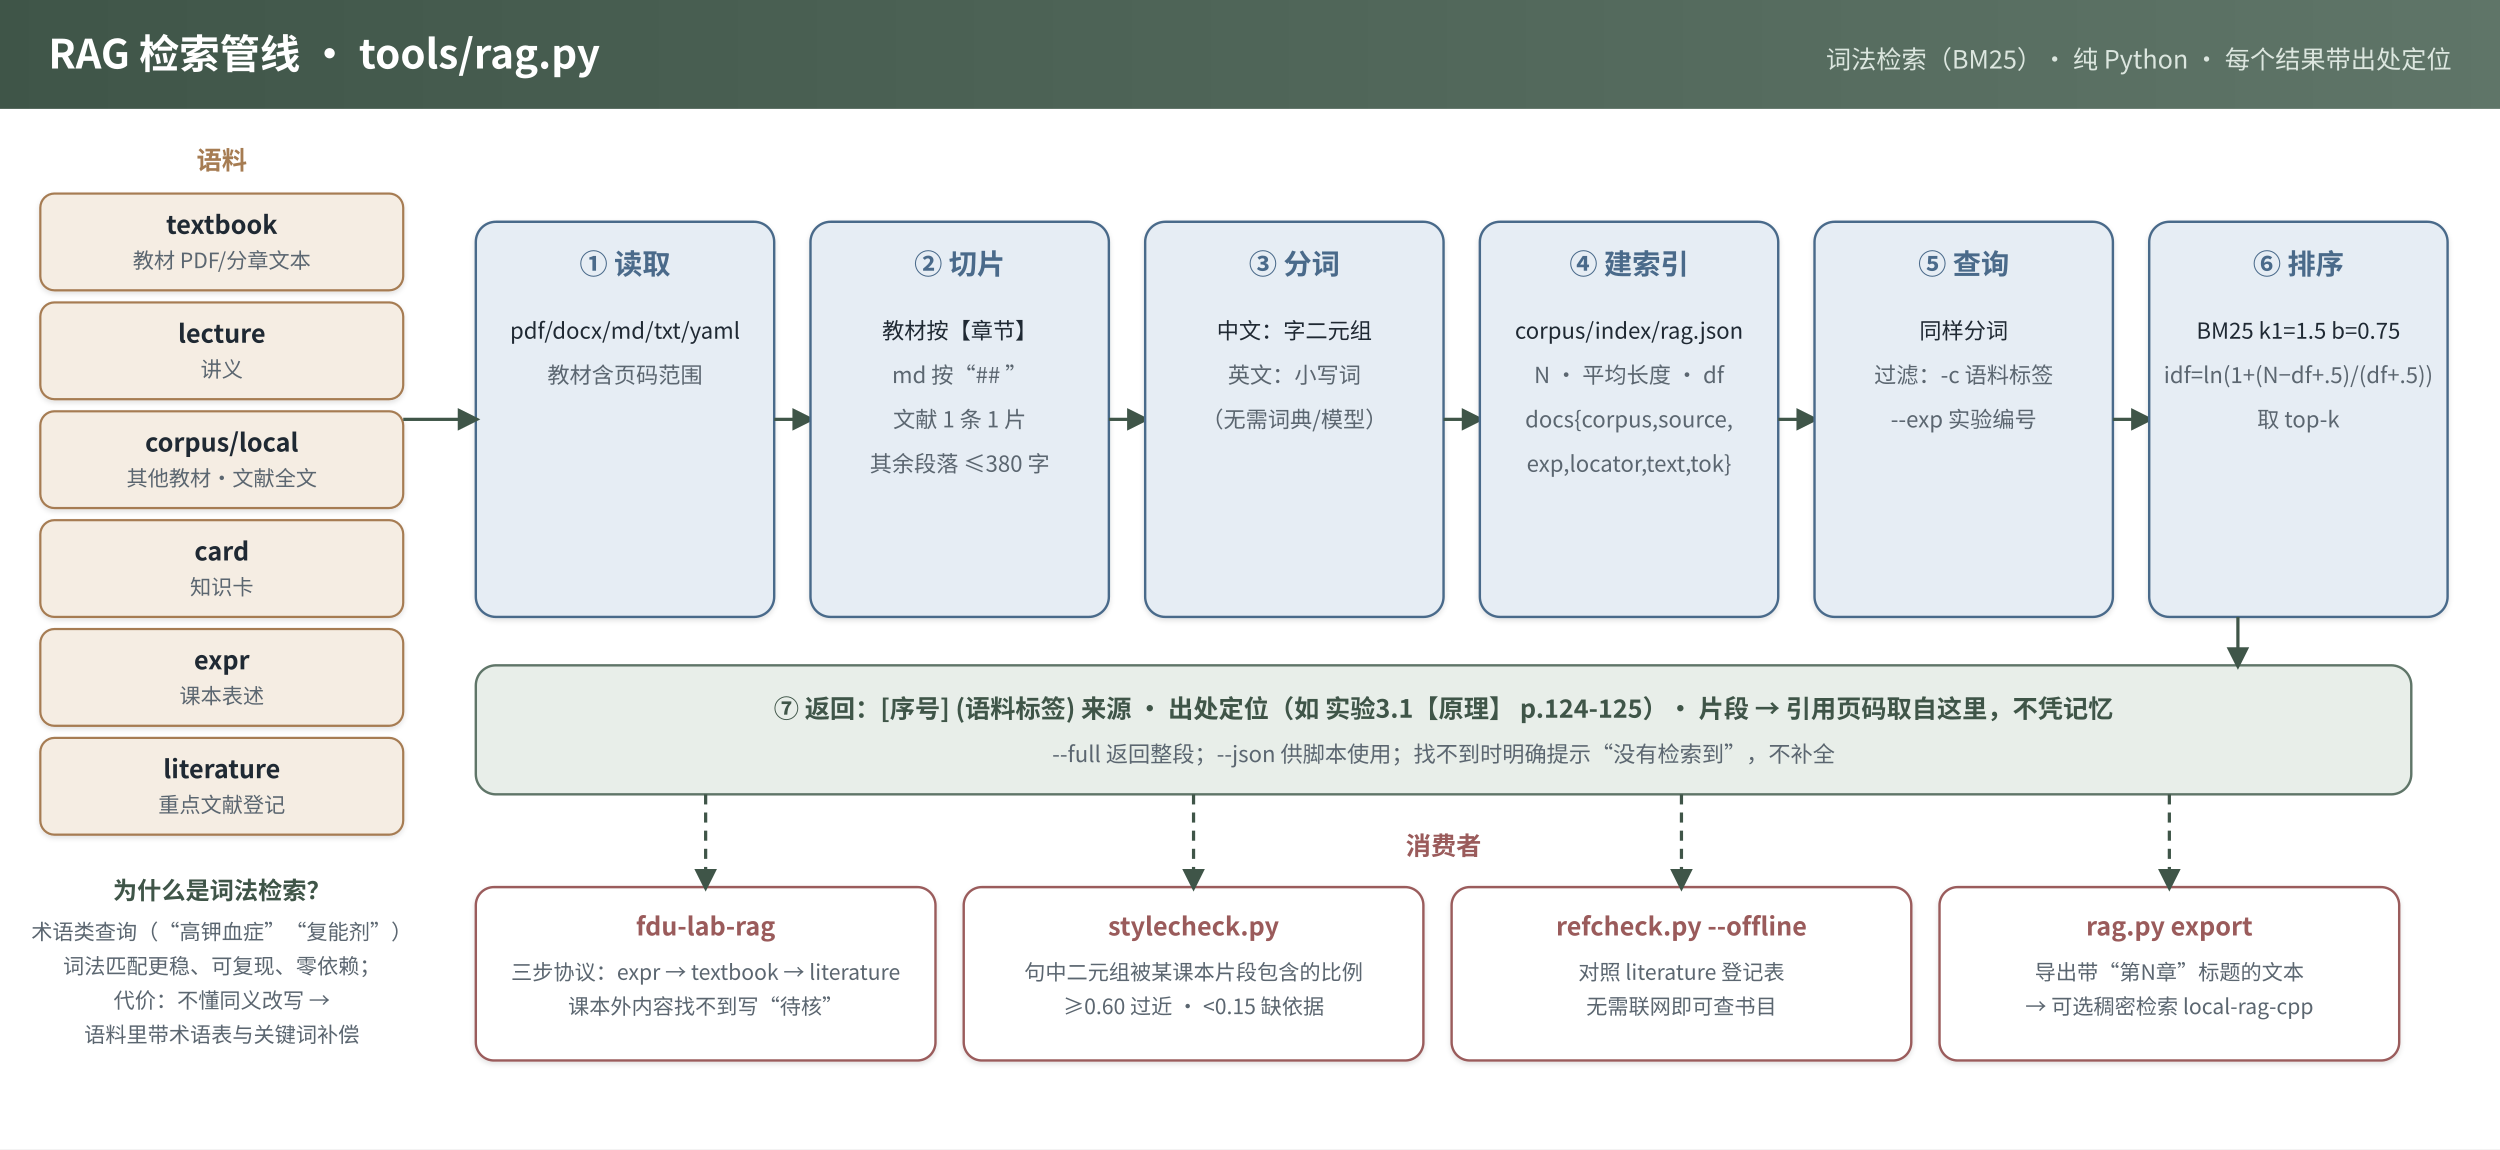
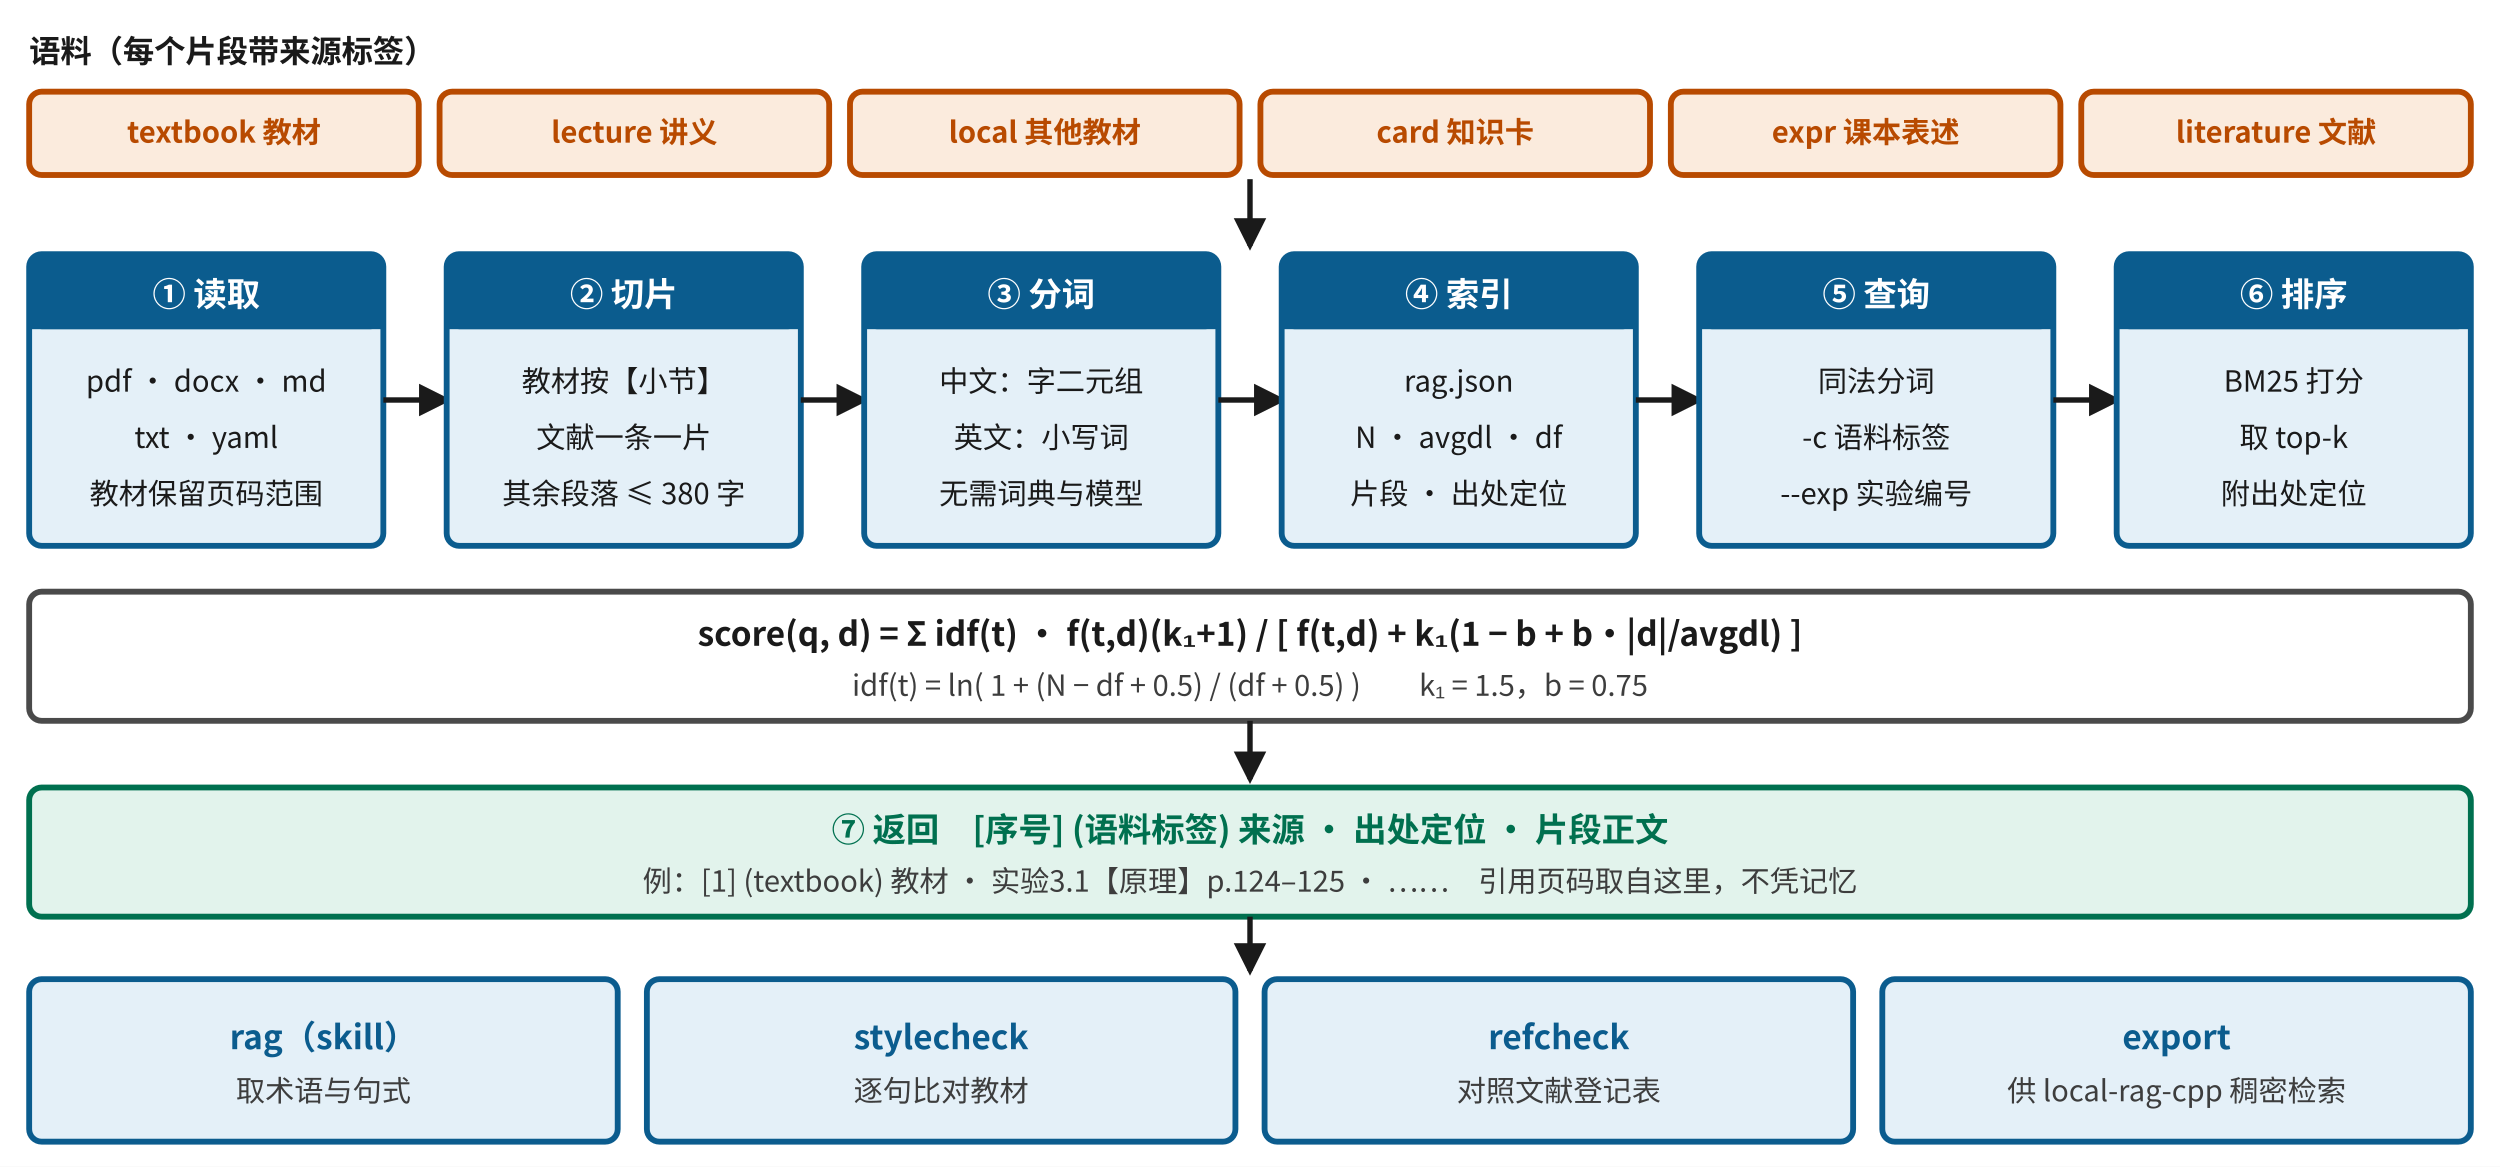
- <svg xmlns="http://www.w3.org/2000/svg" viewBox="0 0 1240 570" font-family="'Noto Sans CJK SC','PingFang SC','Microsoft YaHei',sans-serif">
+ <svg xmlns="http://www.w3.org/2000/svg" viewBox="0 0 1200 560" font-family="'Noto Sans CJK SC','Source Han Sans SC','PingFang SC','Microsoft YaHei',Arial,sans-serif">
  <defs>
-     <marker id="ar" viewBox="0 0 10 10" refX="8" refY="5" markerWidth="7" markerHeight="7" orient="auto">
-       <path d="M0 0L10 5L0 10z" fill="#3F5548" />
+     <marker id="ar" viewBox="0 0 10 10" refX="8.5" refY="5" markerWidth="6" markerHeight="6" orient="auto-start-reverse">
+       <path d="M0 0L10 5L0 10z" fill="#1A1A1A" />
    </marker>
-     <filter id="sh" x="-5%" y="-5%" width="110%" height="120%">
-       <feDropShadow dx="0" dy="1.2" stdDeviation="1.2" flood-color="#000" flood-opacity="0.12" />
-     </filter>
-     <linearGradient id="hd" x1="0" x2="1">
-       <stop offset="0" stop-color="#3F5548" />
-       <stop offset="1" stop-color="#5F7568" />
-     </linearGradient>
  </defs>
-   <rect x="0" y="0" width="1240" height="570" rx="0" fill="#FFFFFF" stroke="#FFFFFF" stroke-width="0" />
-   <rect x="0" y="0" width="1240" height="54" rx="0" fill="url(#hd)" stroke="none" stroke-width="0" />
-   <text x="24" y="34" font-size="20" fill="#fff" font-weight="700" text-anchor="start">RAG 检索管线 · tools/rag.py</text>
-   <text x="1216" y="34" font-size="12.5" fill="#DCE6DF" font-weight="400" text-anchor="end">词法检索（BM25）· 纯 Python · 每个结果带出处定位</text>
-   <text x="110" y="84" font-size="12.5" fill="#A67C52" font-weight="700" text-anchor="middle">语料</text>
-   <rect x="20" y="96" width="180" height="48" rx="7" fill="#F5EDE3" stroke="#A67C52" stroke-width="1.1" filter="url(#sh)" />
-   <text x="110.0" y="116" font-size="12.5" fill="#1F2933" font-weight="700" text-anchor="middle">textbook</text>
-   <text x="110.0" y="133" font-size="10.5" fill="#5B6670" font-weight="400" text-anchor="middle">教材 PDF/分章文本</text>
-   <rect x="20" y="150" width="180" height="48" rx="7" fill="#F5EDE3" stroke="#A67C52" stroke-width="1.1" filter="url(#sh)" />
-   <text x="110.0" y="170" font-size="12.5" fill="#1F2933" font-weight="700" text-anchor="middle">lecture</text>
-   <text x="110.0" y="187" font-size="10.5" fill="#5B6670" font-weight="400" text-anchor="middle">讲义</text>
-   <rect x="20" y="204" width="180" height="48" rx="7" fill="#F5EDE3" stroke="#A67C52" stroke-width="1.1" filter="url(#sh)" />
-   <text x="110.0" y="224" font-size="12.5" fill="#1F2933" font-weight="700" text-anchor="middle">corpus/local</text>
-   <text x="110.0" y="241" font-size="10.5" fill="#5B6670" font-weight="400" text-anchor="middle">其他教材·文献全文</text>
-   <rect x="20" y="258" width="180" height="48" rx="7" fill="#F5EDE3" stroke="#A67C52" stroke-width="1.1" filter="url(#sh)" />
-   <text x="110.0" y="278" font-size="12.5" fill="#1F2933" font-weight="700" text-anchor="middle">card</text>
-   <text x="110.0" y="295" font-size="10.5" fill="#5B6670" font-weight="400" text-anchor="middle">知识卡</text>
-   <rect x="20" y="312" width="180" height="48" rx="7" fill="#F5EDE3" stroke="#A67C52" stroke-width="1.1" filter="url(#sh)" />
-   <text x="110.0" y="332" font-size="12.5" fill="#1F2933" font-weight="700" text-anchor="middle">expr</text>
-   <text x="110.0" y="349" font-size="10.5" fill="#5B6670" font-weight="400" text-anchor="middle">课本表述</text>
-   <rect x="20" y="366" width="180" height="48" rx="7" fill="#F5EDE3" stroke="#A67C52" stroke-width="1.1" filter="url(#sh)" />
-   <text x="110.0" y="386" font-size="12.5" fill="#1F2933" font-weight="700" text-anchor="middle">literature</text>
-   <text x="110.0" y="403" font-size="10.5" fill="#5B6670" font-weight="400" text-anchor="middle">重点文献登记</text>
-   <rect x="236" y="110" width="148" height="196" rx="10" fill="#E6EDF4" stroke="#4A6A8A" stroke-width="1.2" filter="url(#sh)" />
-   <text x="310" y="136" font-size="14" fill="#4A6A8A" font-weight="700" text-anchor="middle">① 读取</text>
-   <text x="310" y="168" font-size="11" fill="#1F2933" font-weight="400" text-anchor="middle">pdf/docx/md/txt/yaml</text>
-   <text x="310" y="190" font-size="11" fill="#5B6670" font-weight="400" text-anchor="middle">教材含页码范围</text>
-   <line x1="384" y1="208" x2="402" y2="208" stroke="#3F5548" stroke-width="1.6" marker-end="url(#ar)" />
-   <rect x="402" y="110" width="148" height="196" rx="10" fill="#E6EDF4" stroke="#4A6A8A" stroke-width="1.2" filter="url(#sh)" />
-   <text x="476" y="136" font-size="14" fill="#4A6A8A" font-weight="700" text-anchor="middle">② 切片</text>
-   <text x="476" y="168" font-size="11" fill="#1F2933" font-weight="400" text-anchor="middle">教材按【章节】</text>
-   <text x="476" y="190" font-size="11" fill="#5B6670" font-weight="400" text-anchor="middle">md 按“## ”</text>
-   <text x="476" y="212" font-size="11" fill="#5B6670" font-weight="400" text-anchor="middle">文献 1 条 1 片</text>
-   <text x="476" y="234" font-size="11" fill="#5B6670" font-weight="400" text-anchor="middle">其余段落 ≤380 字</text>
-   <line x1="550" y1="208" x2="568" y2="208" stroke="#3F5548" stroke-width="1.6" marker-end="url(#ar)" />
-   <rect x="568" y="110" width="148" height="196" rx="10" fill="#E6EDF4" stroke="#4A6A8A" stroke-width="1.2" filter="url(#sh)" />
-   <text x="642" y="136" font-size="14" fill="#4A6A8A" font-weight="700" text-anchor="middle">③ 分词</text>
-   <text x="642" y="168" font-size="11" fill="#1F2933" font-weight="400" text-anchor="middle">中文：字二元组</text>
-   <text x="642" y="190" font-size="11" fill="#5B6670" font-weight="400" text-anchor="middle">英文：小写词</text>
-   <text x="642" y="212" font-size="11" fill="#5B6670" font-weight="400" text-anchor="middle">（无需词典/模型）</text>
-   <line x1="716" y1="208" x2="734" y2="208" stroke="#3F5548" stroke-width="1.6" marker-end="url(#ar)" />
-   <rect x="734" y="110" width="148" height="196" rx="10" fill="#E6EDF4" stroke="#4A6A8A" stroke-width="1.2" filter="url(#sh)" />
-   <text x="808" y="136" font-size="14" fill="#4A6A8A" font-weight="700" text-anchor="middle">④ 建索引</text>
-   <text x="808" y="168" font-size="11" fill="#1F2933" font-weight="400" text-anchor="middle">corpus/index/rag.json</text>
-   <text x="808" y="190" font-size="11" fill="#5B6670" font-weight="400" text-anchor="middle">N · 平均长度 · df</text>
-   <text x="808" y="212" font-size="11" fill="#5B6670" font-weight="400" text-anchor="middle">docs{corpus,source,</text>
-   <text x="808" y="234" font-size="11" fill="#5B6670" font-weight="400" text-anchor="middle">exp,locator,text,tok}</text>
-   <line x1="882" y1="208" x2="900" y2="208" stroke="#3F5548" stroke-width="1.6" marker-end="url(#ar)" />
-   <rect x="900" y="110" width="148" height="196" rx="10" fill="#E6EDF4" stroke="#4A6A8A" stroke-width="1.2" filter="url(#sh)" />
-   <text x="974" y="136" font-size="14" fill="#4A6A8A" font-weight="700" text-anchor="middle">⑤ 查询</text>
-   <text x="974" y="168" font-size="11" fill="#1F2933" font-weight="400" text-anchor="middle">同样分词</text>
-   <text x="974" y="190" font-size="11" fill="#5B6670" font-weight="400" text-anchor="middle">过滤：-c 语料标签</text>
-   <text x="974" y="212" font-size="11" fill="#5B6670" font-weight="400" text-anchor="middle">　　　--exp 实验编号</text>
-   <line x1="1048" y1="208" x2="1066" y2="208" stroke="#3F5548" stroke-width="1.6" marker-end="url(#ar)" />
-   <rect x="1066" y="110" width="148" height="196" rx="10" fill="#E6EDF4" stroke="#4A6A8A" stroke-width="1.2" filter="url(#sh)" />
-   <text x="1140" y="136" font-size="14" fill="#4A6A8A" font-weight="700" text-anchor="middle">⑥ 排序</text>
-   <text x="1140" y="168" font-size="11" fill="#1F2933" font-weight="400" text-anchor="middle">BM25  k1=1.5  b=0.75</text>
-   <text x="1140" y="190" font-size="11" fill="#5B6670" font-weight="400" text-anchor="middle">idf=ln(1+(N−df+.5)/(df+.5))</text>
-   <text x="1140" y="212" font-size="11" fill="#5B6670" font-weight="400" text-anchor="middle">取 top-k</text>
-   <line x1="200" y1="208" x2="236" y2="208" stroke="#3F5548" stroke-width="1.6" marker-end="url(#ar)" />
-   <rect x="236" y="330" width="960" height="64" rx="10" fill="#E8EEE9" stroke="#5F7568" stroke-width="1.2" />
-   <text x="716" y="356" font-size="12.5" fill="#3F5548" font-weight="700" text-anchor="middle">⑦ 返回：[序号] (语料标签) 来源 · 出处定位（如 实验3.1【原理】 p.124-125）· 片段  → 引用页码取自这里，不凭记忆</text>
-   <text x="716" y="378" font-size="11" fill="#5B6670" font-weight="400" text-anchor="middle">--full 返回整段；--json 供脚本使用；找不到时明确提示“没有检索到”，不补全</text>
-   <line x1="1110" y1="306" x2="1110" y2="330" stroke="#3F5548" stroke-width="1.6" marker-end="url(#ar)" />
-   <text x="716" y="424" font-size="12.5" fill="#9A5B5B" font-weight="700" text-anchor="middle">消费者</text>
-   <rect x="236" y="440" width="228" height="86" rx="9" fill="#fff" stroke="#9A5B5B" stroke-width="1.2" filter="url(#sh)" />
-   <text x="350" y="464" font-size="12.5" fill="#9A5B5B" font-weight="700" text-anchor="middle">fdu-lab-rag</text>
-   <text x="350" y="486" font-size="10.5" fill="#5B6670" font-weight="400" text-anchor="middle">三步协议：expr → textbook → literature</text>
-   <text x="350" y="503" font-size="10.5" fill="#5B6670" font-weight="400" text-anchor="middle">课本外内容找不到写“待核”</text>
-   <line x1="350" y1="394" x2="350" y2="440" stroke="#3F5548" stroke-width="1.6" stroke-dasharray="5 4" marker-end="url(#ar)" />
-   <rect x="478" y="440" width="228" height="86" rx="9" fill="#fff" stroke="#9A5B5B" stroke-width="1.2" filter="url(#sh)" />
-   <text x="592" y="464" font-size="12.5" fill="#9A5B5B" font-weight="700" text-anchor="middle">stylecheck.py</text>
-   <text x="592" y="486" font-size="10.5" fill="#5B6670" font-weight="400" text-anchor="middle">句中二元组被某课本片段包含的比例</text>
-   <text x="592" y="503" font-size="10.5" fill="#5B6670" font-weight="400" text-anchor="middle">≥0.60 过近 · &lt;0.15 缺依据</text>
-   <line x1="592" y1="394" x2="592" y2="440" stroke="#3F5548" stroke-width="1.6" stroke-dasharray="5 4" marker-end="url(#ar)" />
-   <rect x="720" y="440" width="228" height="86" rx="9" fill="#fff" stroke="#9A5B5B" stroke-width="1.2" filter="url(#sh)" />
-   <text x="834" y="464" font-size="12.5" fill="#9A5B5B" font-weight="700" text-anchor="middle">refcheck.py --offline</text>
-   <text x="834" y="486" font-size="10.5" fill="#5B6670" font-weight="400" text-anchor="middle">对照 literature 登记表</text>
-   <text x="834" y="503" font-size="10.5" fill="#5B6670" font-weight="400" text-anchor="middle">无需联网即可查书目</text>
-   <line x1="834" y1="394" x2="834" y2="440" stroke="#3F5548" stroke-width="1.6" stroke-dasharray="5 4" marker-end="url(#ar)" />
-   <rect x="962" y="440" width="228" height="86" rx="9" fill="#fff" stroke="#9A5B5B" stroke-width="1.2" filter="url(#sh)" />
-   <text x="1076" y="464" font-size="12.5" fill="#9A5B5B" font-weight="700" text-anchor="middle">rag.py export</text>
-   <text x="1076" y="486" font-size="10.5" fill="#5B6670" font-weight="400" text-anchor="middle">导出带“第N章”标题的文本</text>
-   <text x="1076" y="503" font-size="10.5" fill="#5B6670" font-weight="400" text-anchor="middle">→ 可选稠密检索 local-rag-cpp</text>
-   <line x1="1076" y1="394" x2="1076" y2="440" stroke="#3F5548" stroke-width="1.6" stroke-dasharray="5 4" marker-end="url(#ar)" />
-   <text x="110" y="446" font-size="12" fill="#3F5548" font-weight="700" text-anchor="middle">为什么是词法检索？</text>
-   <text x="110" y="466" font-size="10.5" fill="#5B6670" font-weight="400" text-anchor="middle">术语类查询（“高钾血症”“复能剂”）</text>
-   <text x="110" y="483" font-size="10.5" fill="#5B6670" font-weight="400" text-anchor="middle">词法匹配更稳、可复现、零依赖；</text>
-   <text x="110" y="500" font-size="10.5" fill="#5B6670" font-weight="400" text-anchor="middle">代价：不懂同义改写 →</text>
-   <text x="110" y="517" font-size="10.5" fill="#5B6670" font-weight="400" text-anchor="middle">语料里带术语表与关键词补偿</text>
+   <rect width="1200" height="560" fill="#fff" />
+   <text x="14" y="30" font-size="15" fill="#1A1A1A" text-anchor="start" font-weight="700">语料（每个片段带来源标签）</text>
+   <rect x="14.0" y="44" width="187.0" height="40" rx="6" fill="#FBEBDD" stroke="#B84A00" stroke-width="2.8" />
+   <text x="107.5" y="68.48" font-size="14" fill="#B84A00" text-anchor="middle" font-weight="700">textbook 教材</text>
+   <rect x="211.0" y="44" width="187.0" height="40" rx="6" fill="#FBEBDD" stroke="#B84A00" stroke-width="2.8" />
+   <text x="304.5" y="68.48" font-size="14" fill="#B84A00" text-anchor="middle" font-weight="700">lecture 讲义</text>
+   <rect x="408.0" y="44" width="187.0" height="40" rx="6" fill="#FBEBDD" stroke="#B84A00" stroke-width="2.8" />
+   <text x="501.5" y="68.48" font-size="14" fill="#B84A00" text-anchor="middle" font-weight="700">local 其他教材</text>
+   <rect x="605.0" y="44" width="187.0" height="40" rx="6" fill="#FBEBDD" stroke="#B84A00" stroke-width="2.8" />
+   <text x="698.5" y="68.48" font-size="14" fill="#B84A00" text-anchor="middle" font-weight="700">card 知识卡</text>
+   <rect x="802.0" y="44" width="187.0" height="40" rx="6" fill="#FBEBDD" stroke="#B84A00" stroke-width="2.8" />
+   <text x="895.5" y="68.48" font-size="14" fill="#B84A00" text-anchor="middle" font-weight="700">expr 课本表述</text>
+   <rect x="999.0" y="44" width="187.0" height="40" rx="6" fill="#FBEBDD" stroke="#B84A00" stroke-width="2.8" />
+   <text x="1092.5" y="68.48" font-size="14" fill="#B84A00" text-anchor="middle" font-weight="700">literature 文献</text>
+   <line x1="600" y1="86" x2="600" y2="118" stroke="#1A1A1A" stroke-width="2.6" marker-end="url(#ar)" />
+   <rect x="14.0" y="122" width="170" height="140" rx="6" fill="#E4F0F8" stroke="#0B5C8E" stroke-width="2.8" />
+   <rect x="14.0" y="122" width="170" height="36" rx="6" fill="#0B5C8E" />
+   <rect x="14.0" y="140" width="170" height="18" fill="#0B5C8E" />
+   <text x="99.0" y="147" font-size="16" fill="#fff" text-anchor="middle" font-weight="700">① 读取</text>
+   <text x="99.0" y="188" font-size="14" fill="#1A1A1A" text-anchor="middle">pdf · docx · md</text>
+   <text x="99.0" y="215" font-size="14" fill="#1A1A1A" text-anchor="middle">txt · yaml</text>
+   <text x="99.0" y="242" font-size="14" fill="#1A1A1A" text-anchor="middle">教材保留页码范围</text>
+   <line x1="184.0" y1="192" x2="214.4" y2="192" stroke="#1A1A1A" stroke-width="2.6" marker-end="url(#ar)" />
+   <rect x="214.4" y="122" width="170" height="140" rx="6" fill="#E4F0F8" stroke="#0B5C8E" stroke-width="2.8" />
+   <rect x="214.4" y="122" width="170" height="36" rx="6" fill="#0B5C8E" />
+   <rect x="214.4" y="140" width="170" height="18" fill="#0B5C8E" />
+   <text x="299.4" y="147" font-size="16" fill="#fff" text-anchor="middle" font-weight="700">② 切片</text>
+   <text x="299.4" y="188" font-size="14" fill="#1A1A1A" text-anchor="middle">教材按【小节】</text>
+   <text x="299.4" y="215" font-size="14" fill="#1A1A1A" text-anchor="middle">文献一条一片</text>
+   <text x="299.4" y="242" font-size="14" fill="#1A1A1A" text-anchor="middle">其余段落 ≤ 380 字</text>
+   <line x1="384.4" y1="192" x2="414.8" y2="192" stroke="#1A1A1A" stroke-width="2.6" marker-end="url(#ar)" />
+   <rect x="414.8" y="122" width="170" height="140" rx="6" fill="#E4F0F8" stroke="#0B5C8E" stroke-width="2.8" />
+   <rect x="414.8" y="122" width="170" height="36" rx="6" fill="#0B5C8E" />
+   <rect x="414.8" y="140" width="170" height="18" fill="#0B5C8E" />
+   <text x="499.8" y="147" font-size="16" fill="#fff" text-anchor="middle" font-weight="700">③ 分词</text>
+   <text x="499.8" y="188" font-size="14" fill="#1A1A1A" text-anchor="middle">中文：字二元组</text>
+   <text x="499.8" y="215" font-size="14" fill="#1A1A1A" text-anchor="middle">英文：小写词</text>
+   <text x="499.8" y="242" font-size="14" fill="#1A1A1A" text-anchor="middle">无需词典与模型</text>
+   <line x1="584.8" y1="192" x2="615.2" y2="192" stroke="#1A1A1A" stroke-width="2.6" marker-end="url(#ar)" />
+   <rect x="615.2" y="122" width="170" height="140" rx="6" fill="#E4F0F8" stroke="#0B5C8E" stroke-width="2.8" />
+   <rect x="615.2" y="122" width="170" height="36" rx="6" fill="#0B5C8E" />
+   <rect x="615.2" y="140" width="170" height="18" fill="#0B5C8E" />
+   <text x="700.2" y="147" font-size="16" fill="#fff" text-anchor="middle" font-weight="700">④ 索引</text>
+   <text x="700.2" y="188" font-size="14" fill="#1A1A1A" text-anchor="middle">rag.json</text>
+   <text x="700.2" y="215" font-size="14" fill="#1A1A1A" text-anchor="middle">N · avgdl · df</text>
+   <text x="700.2" y="242" font-size="14" fill="#1A1A1A" text-anchor="middle">片段 · 出处定位</text>
+   <line x1="785.2" y1="192" x2="815.6" y2="192" stroke="#1A1A1A" stroke-width="2.6" marker-end="url(#ar)" />
+   <rect x="815.6" y="122" width="170" height="140" rx="6" fill="#E4F0F8" stroke="#0B5C8E" stroke-width="2.8" />
+   <rect x="815.6" y="122" width="170" height="36" rx="6" fill="#0B5C8E" />
+   <rect x="815.6" y="140" width="170" height="18" fill="#0B5C8E" />
+   <text x="900.6" y="147" font-size="16" fill="#fff" text-anchor="middle" font-weight="700">⑤ 查询</text>
+   <text x="900.6" y="188" font-size="14" fill="#1A1A1A" text-anchor="middle">同法分词</text>
+   <text x="900.6" y="215" font-size="14" fill="#1A1A1A" text-anchor="middle">-c 语料标签</text>
+   <text x="900.6" y="242" font-size="14" fill="#1A1A1A" text-anchor="middle">--exp 实验编号</text>
+   <line x1="985.6" y1="192" x2="1016.0" y2="192" stroke="#1A1A1A" stroke-width="2.6" marker-end="url(#ar)" />
+   <rect x="1016.0" y="122" width="170" height="140" rx="6" fill="#E4F0F8" stroke="#0B5C8E" stroke-width="2.8" />
+   <rect x="1016.0" y="122" width="170" height="36" rx="6" fill="#0B5C8E" />
+   <rect x="1016.0" y="140" width="170" height="18" fill="#0B5C8E" />
+   <text x="1101.0" y="147" font-size="16" fill="#fff" text-anchor="middle" font-weight="700">⑥ 排序</text>
+   <text x="1101.0" y="188" font-size="14" fill="#1A1A1A" text-anchor="middle">BM25 打分</text>
+   <text x="1101.0" y="215" font-size="14" fill="#1A1A1A" text-anchor="middle">取 top-k</text>
+   <text x="1101.0" y="242" font-size="14" fill="#1A1A1A" text-anchor="middle">附出处定位</text>
+   <rect x="14" y="284" width="1172" height="62" rx="6" fill="#fff" stroke="#4A4A4A" stroke-width="2.8" />
+   <text x="600" y="310" font-size="16" fill="#1A1A1A" text-anchor="middle" font-weight="700">score(q, d) = Σ idf(t) · f(t,d)(k₁+1) / [ f(t,d) + k₁(1 − b + b·|d|/avgdl) ]</text>
+   <text x="600" y="334" font-size="14" fill="#3D3D3D" text-anchor="middle">idf(t) = ln( 1 + (N − df + 0.5) / (df + 0.5) )　　k₁ = 1.5，b = 0.75</text>
+   <line x1="600" y1="346" x2="600" y2="374" stroke="#1A1A1A" stroke-width="2.6" marker-end="url(#ar)" />
+   <rect x="14" y="378" width="1172" height="62" rx="6" fill="#E2F3EC" stroke="#00704F" stroke-width="2.8" />
+   <text x="600" y="404" font-size="16" fill="#00704F" text-anchor="middle" font-weight="700">⑦ 返回　[序号] (语料标签) 来源 · 出处定位 · 片段正文</text>
+   <text x="600" y="428" font-size="14" fill="#3D3D3D" text-anchor="middle">例：[1] (textbook) 教材 · 实验3.1【原理】p.124–125 · ……　引用页码取自这里，不凭记忆</text>
+   <line x1="600" y1="440" x2="600" y2="466" stroke="#1A1A1A" stroke-width="2.6" marker-end="url(#ar)" />
+   <rect x="14.0" y="470" width="282.5" height="78" rx="6" fill="#E4F0F8" stroke="#0B5C8E" stroke-width="2.8" />
+   <text x="155.25" y="503.62" font-size="16" fill="#0B5C8E" text-anchor="middle" font-weight="700">rag（skill）</text>
+   <text x="155.25" y="528.62" font-size="14" fill="#3D3D3D" text-anchor="middle">取术语与句式</text>
+   <rect x="310.5" y="470" width="282.5" height="78" rx="6" fill="#E4F0F8" stroke="#0B5C8E" stroke-width="2.8" />
+   <text x="451.75" y="503.62" font-size="16" fill="#0B5C8E" text-anchor="middle" font-weight="700">stylecheck</text>
+   <text x="451.75" y="528.62" font-size="14" fill="#3D3D3D" text-anchor="middle">逐句比对教材</text>
+   <rect x="607.0" y="470" width="282.5" height="78" rx="6" fill="#E4F0F8" stroke="#0B5C8E" stroke-width="2.8" />
+   <text x="748.25" y="503.62" font-size="16" fill="#0B5C8E" text-anchor="middle" font-weight="700">refcheck</text>
+   <text x="748.25" y="528.62" font-size="14" fill="#3D3D3D" text-anchor="middle">对照文献登记表</text>
+   <rect x="903.5" y="470" width="282.5" height="78" rx="6" fill="#E4F0F8" stroke="#0B5C8E" stroke-width="2.8" />
+   <text x="1044.75" y="503.62" font-size="16" fill="#0B5C8E" text-anchor="middle" font-weight="700">export</text>
+   <text x="1044.75" y="528.62" font-size="14" fill="#3D3D3D" text-anchor="middle">供 local-rag-cpp 稠密检索</text>
</svg>
